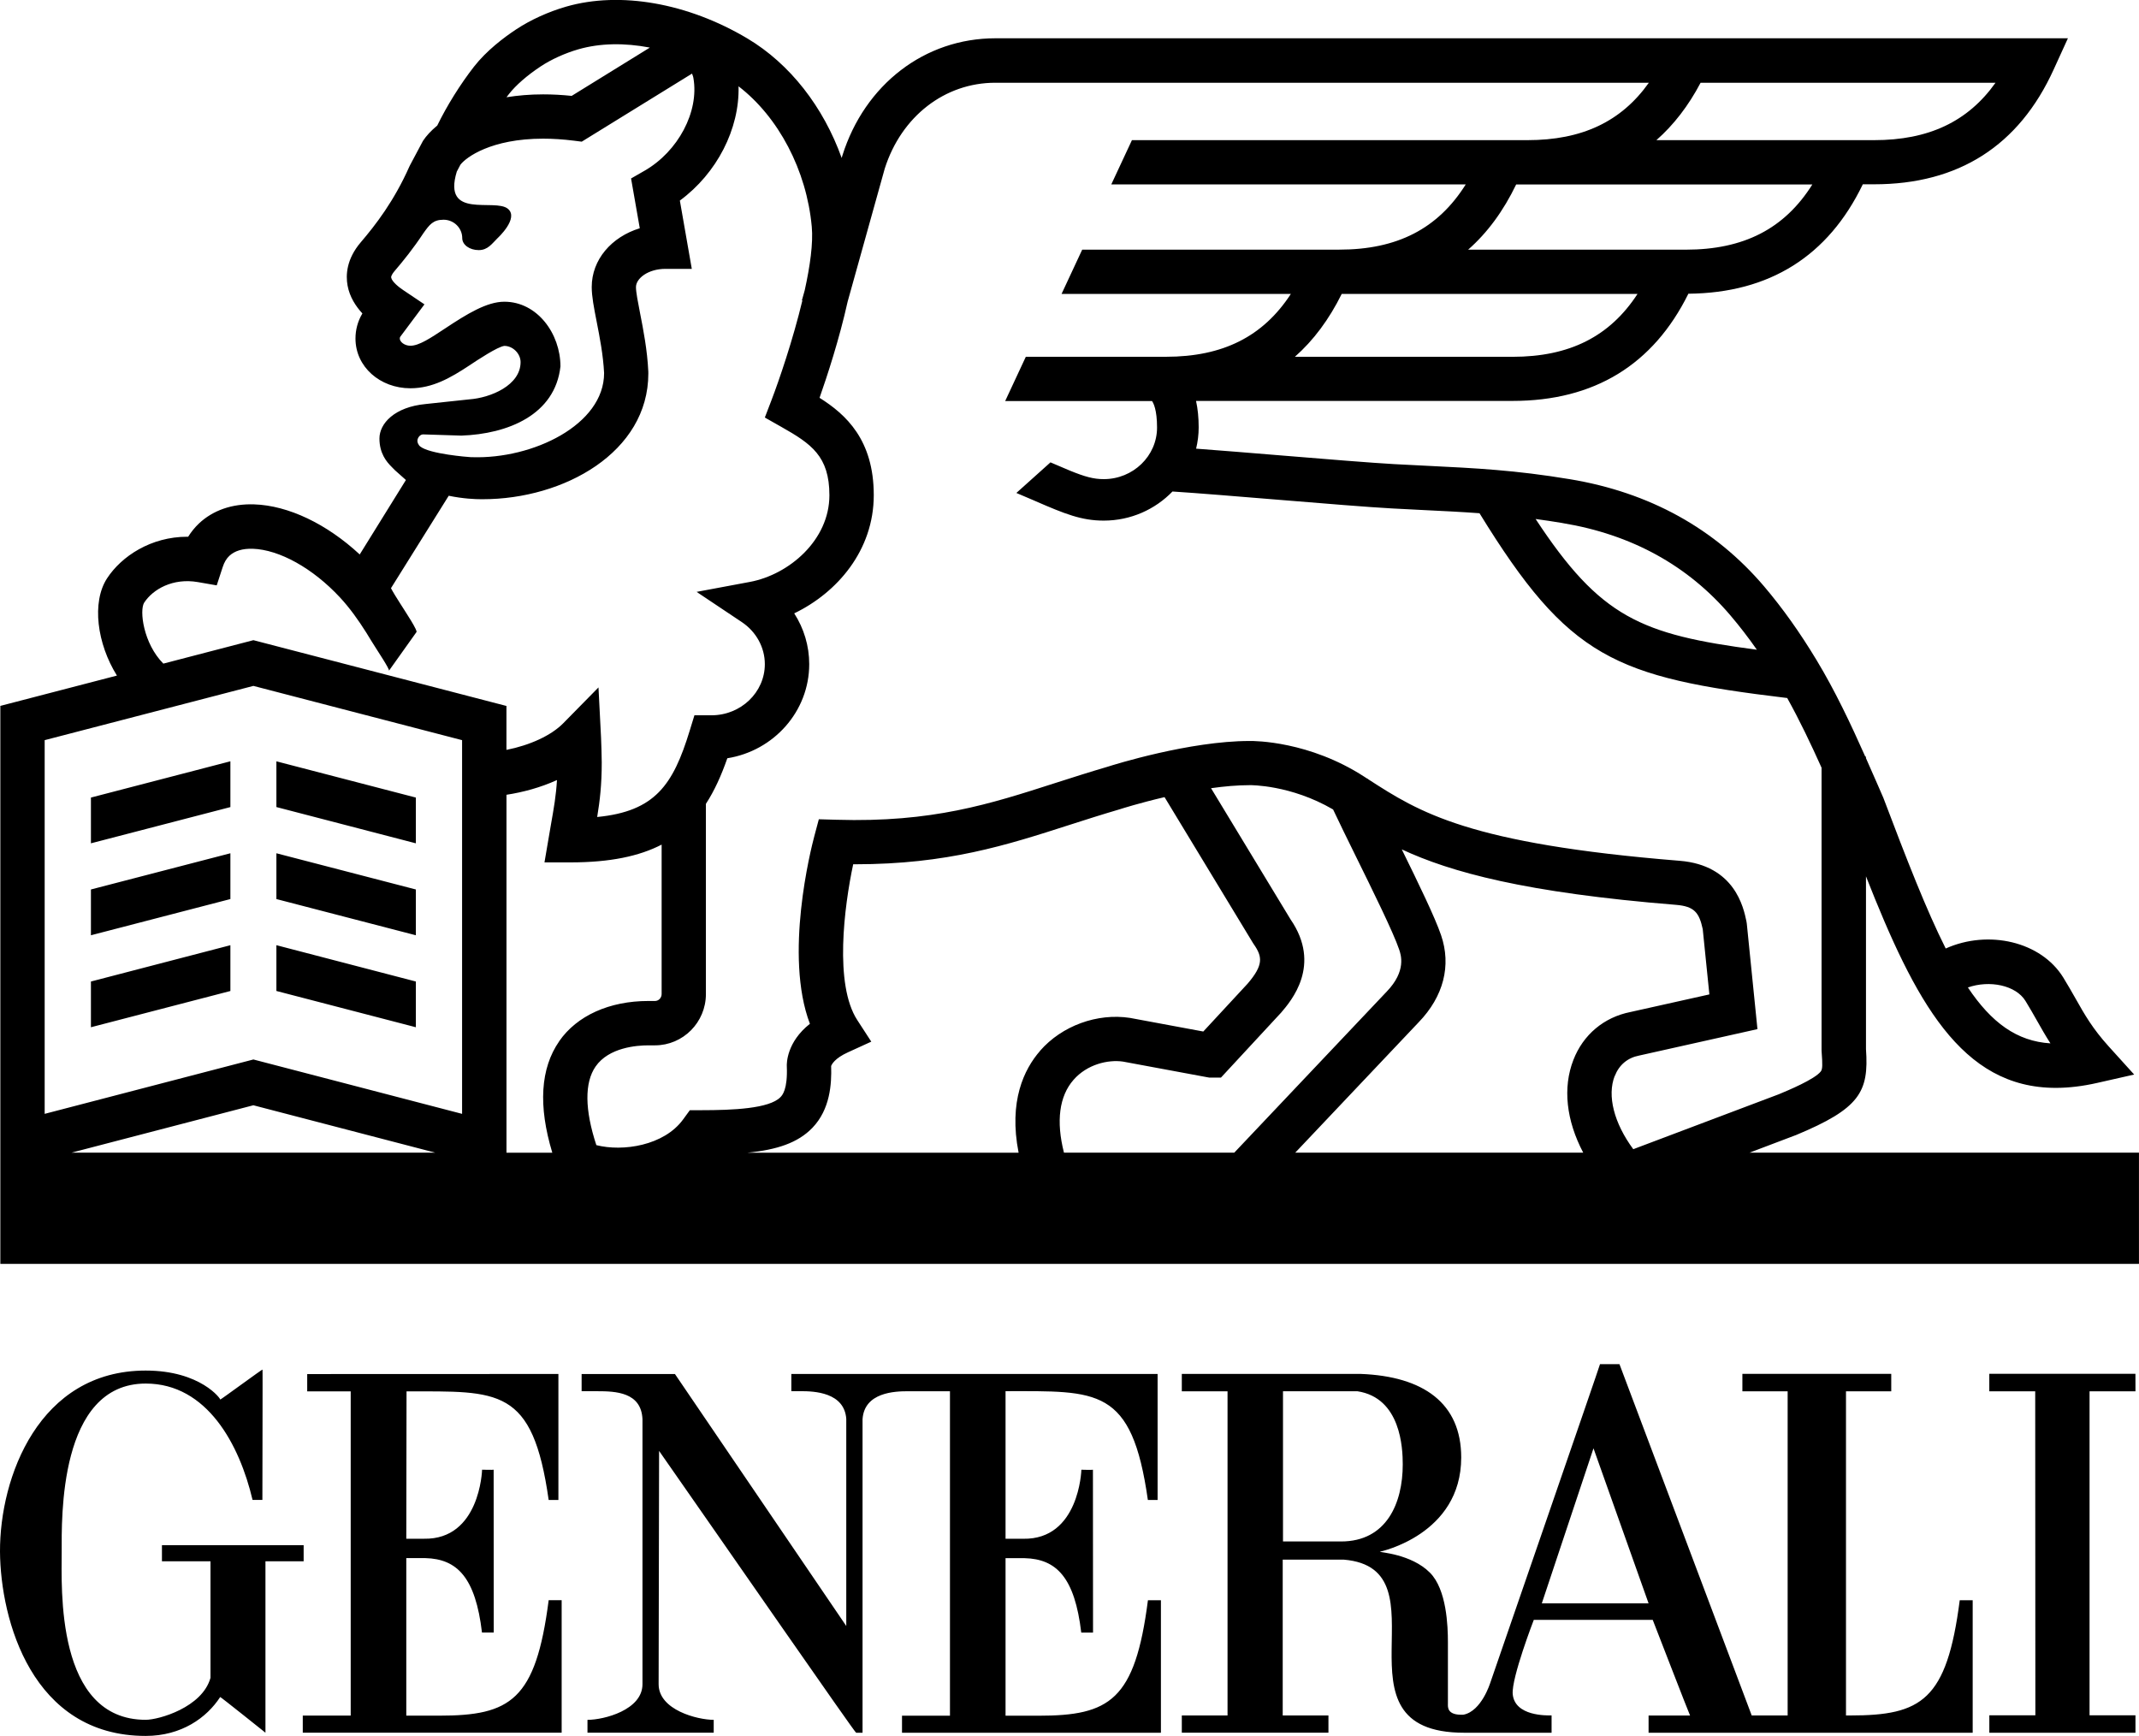
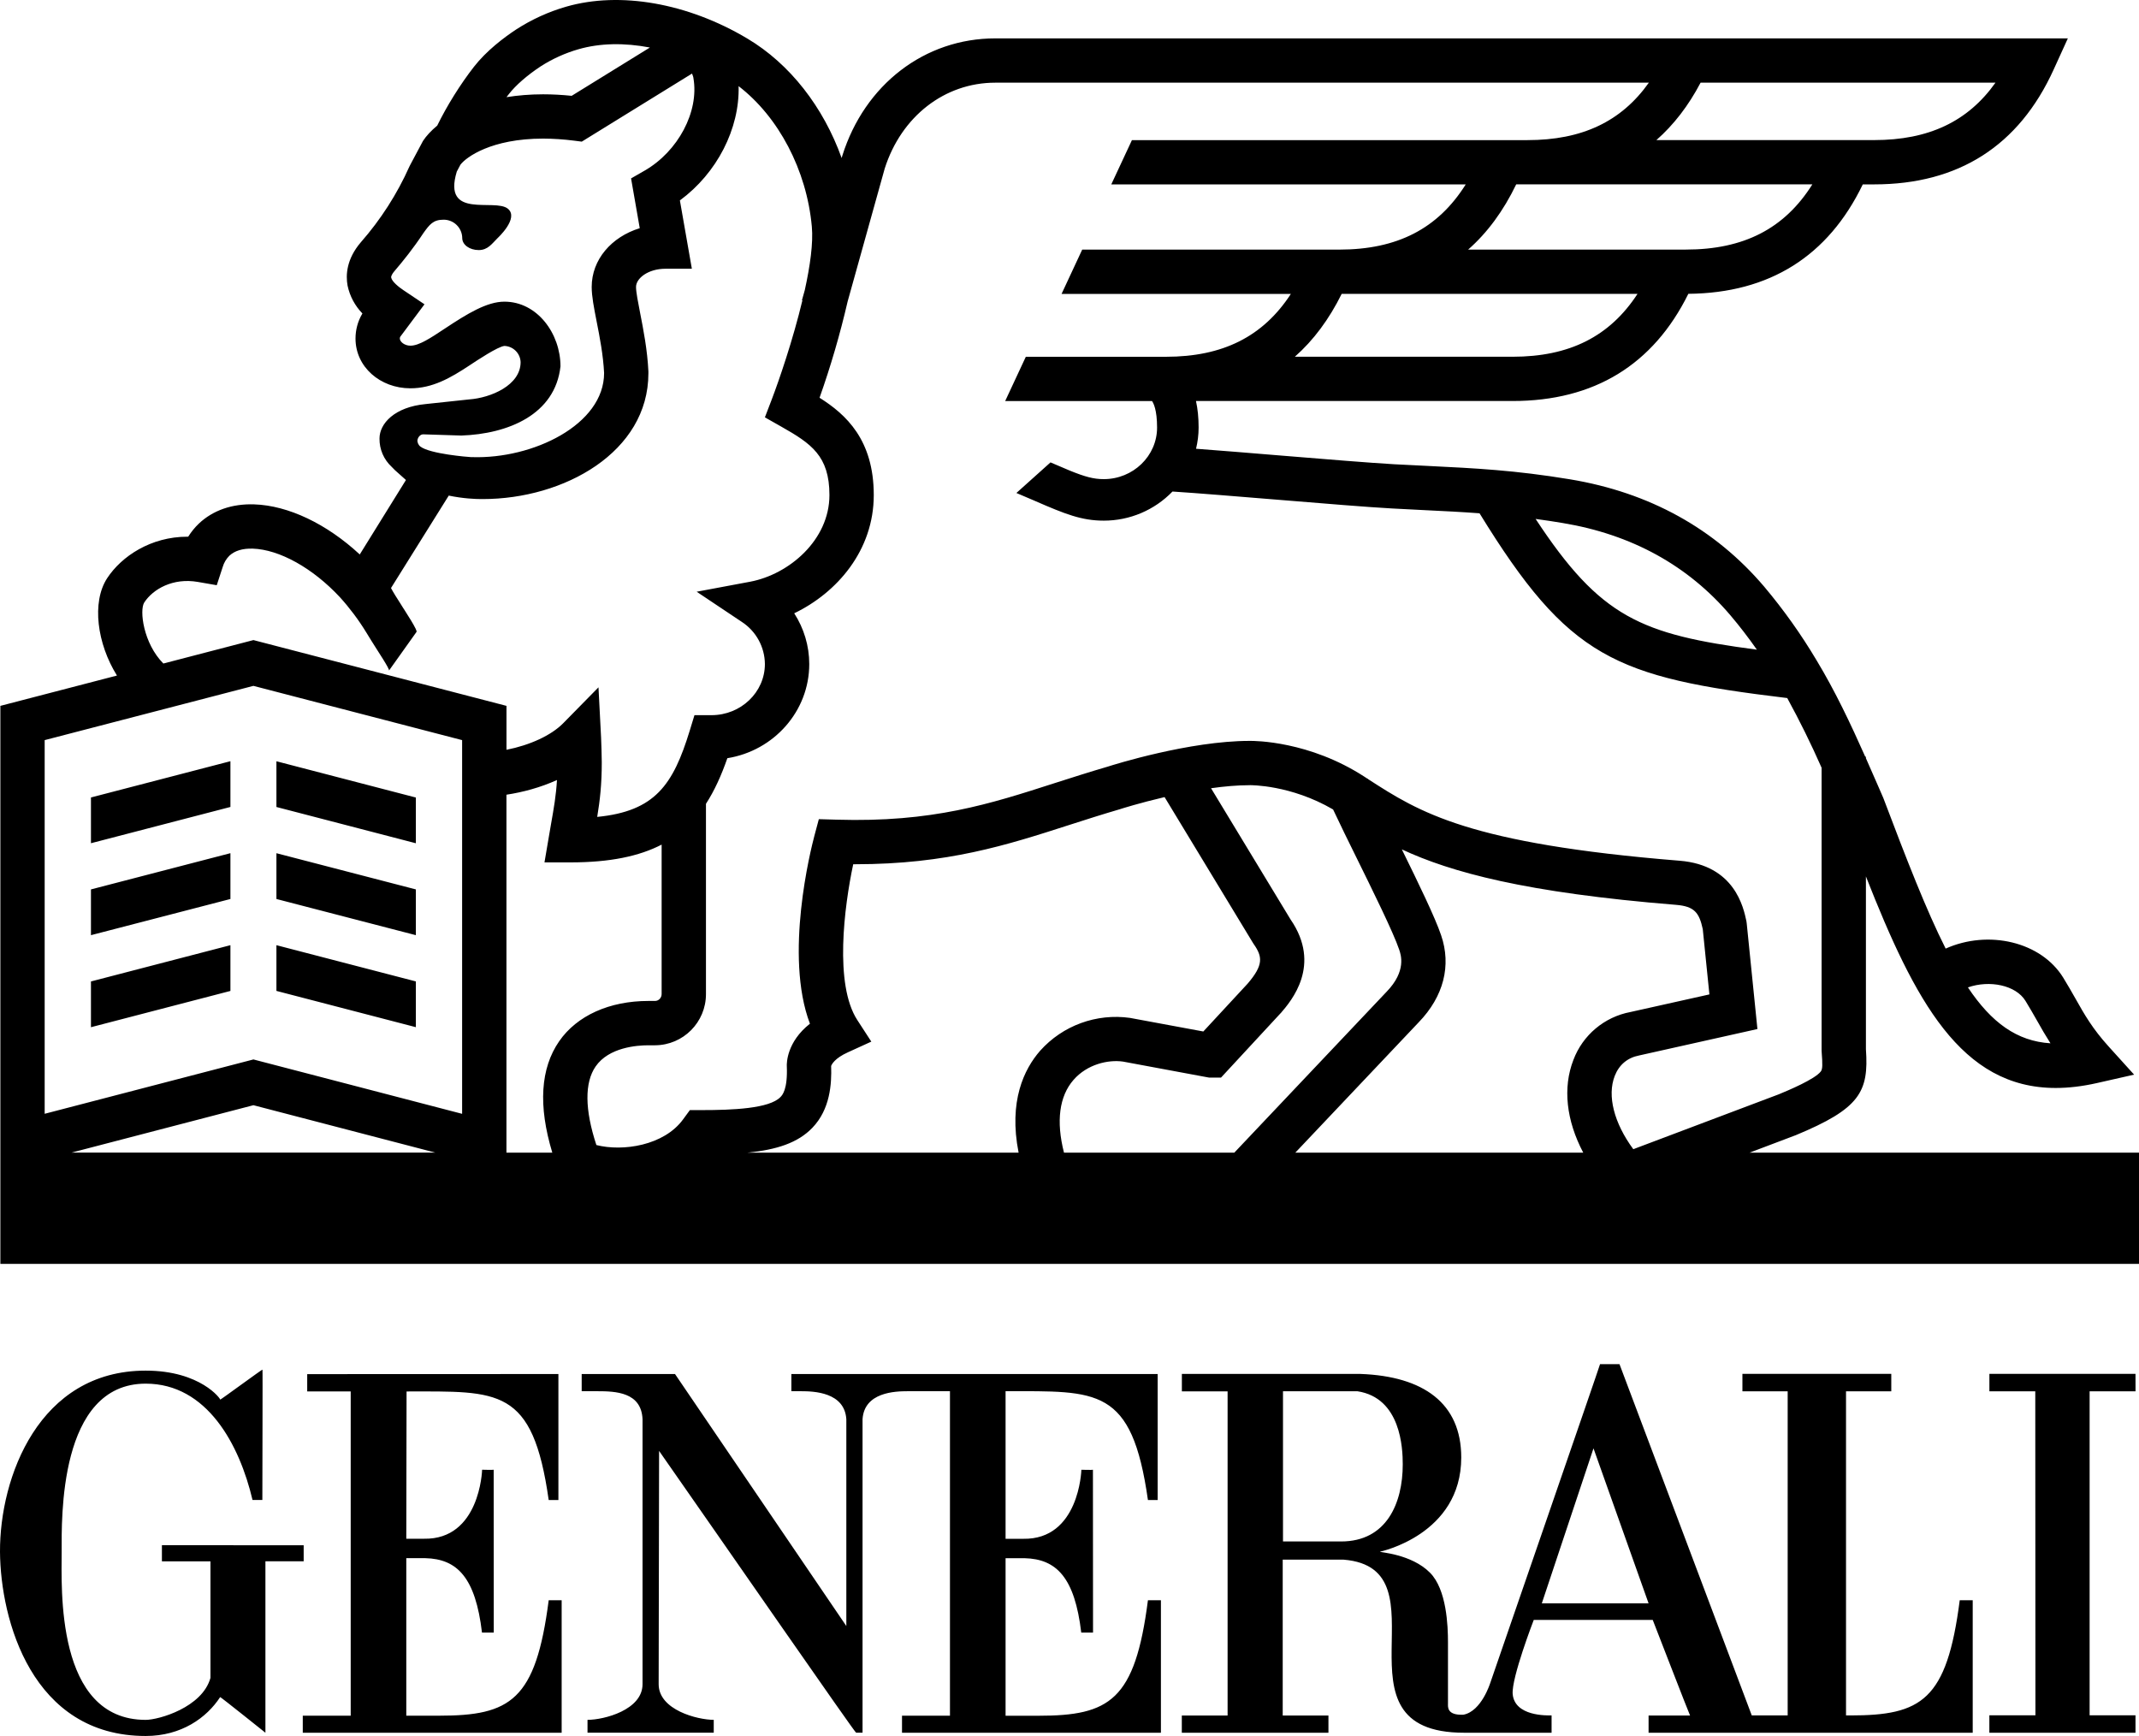
- <svg xmlns="http://www.w3.org/2000/svg" height="56" viewBox="0 0 69 56" width="69">
-   <path d="m91.106 61.637h.571c1.8.033 1.874-2.2 1.874-2.227 0 0 .366.01.373 0l.003 5.253h-.379c-.21-1.773-.797-2.375-1.826-2.401h-.616v5.082h1.063c2.296 0 3.113-.492 3.53-3.724h.419v4.273h-8.351v-.551h1.546v-10.458h-1.403v-.559l8.103-.003v4.065h-.314c-.518-3.653-1.61-3.503-4.585-3.503zm-3.311.209v.518h-1.232v5.53c-.005-.004-1.456-1.165-1.46-1.151-.435.668-1.248 1.255-2.403 1.255-3.671 0-4.683-3.745-4.7-5.942-.01-2.402 1.254-5.844 4.7-5.844 1.778 0 2.434.929 2.403.936.005.015 1.372-.994 1.365-.967.007-.009-.004 3.473-.004 4.204h-.317c-.418-1.776-1.462-3.754-3.446-3.754-2.816 0-2.711 4.377-2.711 5.425 0 1.145-.209 5.422 2.711 5.422.419 0 1.824-.398 2.089-1.354v-3.76h-1.566v-.518zm53.421 1.775h.419v4.274l-10.455-0v-.556h1.338c-.01 0-1.206-3.091-1.204-3.084h-3.837s-.722 1.87-.68 2.392c.065.719 1.097.69 1.254.69v.558h-2.819c-4.472.005-.474-5.302-3.887-5.584h-1.967v5.027h1.475v.556l-4.73 0v-.556h1.475v-10.456h-1.475v-.562h5.766c2.031.077 3.247.946 3.247 2.696 0 2.496-2.623 3.039-2.623 3.039-.024.023 1.01.068 1.615.678.54.543.579 1.725.579 2.244v1.981c0 .1-.039.381.501.355.585-.113.861-1.026.854-.995.007-.03 3.565-10.319 3.551-10.312h.628l4.266 11.332h1.159v-10.456h-1.46v-.563h4.802v.563h-1.46v10.456h.14c2.295 0 3.113-.484 3.529-3.716zm-13.48.1h3.444l-1.777-5.001zm-6.475-1.996c1.465 0 1.989-1.233 1.989-2.486 0-.518-.058-2.147-1.465-2.36h-2.398v4.846zm-10.824-4.846v4.759h.571c1.801.032 1.875-2.201 1.875-2.227 0 0 .366.01.373 0l.003 5.253h-.38c-.21-1.773-.796-2.375-1.826-2.4h-.616v5.082h1.063c2.297 0 3.114-.493 3.53-3.724h.419v4.274l-8.352-0v-.551h1.547v-10.466h-1.357c-.416 0-1.406.031-1.463.903v10.113h-.207c-.038.005-4.168-5.96-6.356-9.091l-.015 7.525c0 .834 1.256 1.15 1.777 1.15v.415h-4.072v-.415h.006c.521 0 1.768-.316 1.768-1.15v-8.548c-.038-.876-.87-.903-1.463-.903h-.5v-.555h3.01l5.527 8.129v-6.672h.001c-.057-.872-1.047-.903-1.464-.903h-.309v-.555h11.815v4.065h-.314c-.518-3.653-1.617-3.51-4.593-3.51zm36.449.002h-1.481v10.451h1.481v.563h-4.714v-.563h1.485l-.005-10.451h-1.481v-.564h4.714zm-12.447-7.699h12.56v3.588h-68.988v-17.999l3.761-.978c-.64-1.023-.822-2.365-.317-3.139.464-.709 1.411-1.34 2.589-1.34h.026c.098-.157.213-.298.344-.424.453-.428 1.069-.643 1.782-.62 1.103.035 2.345.63 3.408 1.616l1.49-2.402-.357-.318-.105-.107c-.161-.161-.392-.432-.392-.914 0-.48.48-1.016 1.492-1.112l1.405-.15c.691-.05 1.656-.454 1.656-1.202 0-.274-.249-.523-.523-.523-.217.024-.878.463-1.127.629-.614.406-1.195.738-1.905.738-.977 0-1.771-.691-1.771-1.605 0-.277.072-.55.211-.788l.012-.021c-.211-.228-.41-.529-.478-.899-.062-.338-.038-.854.428-1.399.469-.549 1.072-1.325 1.568-2.446l.022-.044.414-.778c.107-.163.262-.331.461-.495.313-.642.741-1.329 1.183-1.897.407-.521.966-.944 1.365-1.207.465-.307 1.038-.567 1.613-.733 1.738-.5 3.921-.116 5.84 1.026 1.38.821 2.457 2.215 3.045 3.857l.023-.08c.724-2.296 2.66-3.781 4.933-3.781h34.6l-.461 1.01c-1.118 2.456-3.066 3.7-5.79 3.7h-.365c-1.118 2.318-3.01 3.506-5.627 3.53-1.134 2.293-3.039 3.458-5.671 3.458h-10.211c.056.253.085.536.085.855 0 .236-.03.465-.083.685.782.058 1.777.139 2.747.219 1.439.119 2.927.24 3.647.28.368.019.711.037 1.041.053 1.591.078 2.848.139 4.622.433 2.567.425 4.677 1.589 6.27 3.463.593.699 1.147 1.476 1.691 2.378.599.993 1.099 2.052 1.568 3.107h.022v.05c.134.301.265.602.396.9l.165.38c.757 1.999 1.387 3.618 2.012 4.861 1.378-.618 3.078-.224 3.793.938.15.244.275.464.396.677.293.519.547.967 1.07 1.545l.82.906-1.192.27c-.477.108-.921.16-1.336.16-3.056.001-4.546-2.816-6.123-6.824v5.576c.097 1.379-.198 1.915-2.269 2.775l-.021.007zm-4.352-2.474c-.248.637-.024 1.518.599 2.363l4.697-1.773c.299-.124 1.159-.483 1.353-.736.057-.076.057-.218.026-.637l-.002-.052v-9.108c-.345-.766-.707-1.528-1.108-2.248-5.574-.669-7.049-1.284-9.926-5.961-.575-.042-1.151-.071-1.779-.101-.332-.016-.679-.034-1.049-.054-.74-.04-2.171-.157-3.687-.282-1.268-.104-2.577-.212-3.389-.264-.558.577-1.344.939-2.217.939-.72 0-1.25-.215-2.202-.628v-.001c-.206-.088-.411-.174-.617-.263l1.1-.987c.21.089.419.177.628.267.488.199.766.274 1.091.274.948 0 1.719-.747 1.719-1.664 0-.58-.119-.796-.162-.855h-4.737l.666-1.428h4.52c1.834 0 3.134-.651 4.03-2.028h-7.397l.666-1.428h8.291c1.868 0 3.183-.674 4.081-2.104h-11.434l.666-1.428h12.759c1.756 0 3.024-.595 3.916-1.852h-21.083c-1.632 0-3.031 1.087-3.566 2.77l-1.197 4.292c-.269 1.213-.665 2.417-.906 3.102.852.536 1.749 1.355 1.749 3.14 0 1.784-1.183 3.146-2.566 3.813.312.484.484 1.05.484 1.637 0 1.528-1.146 2.799-2.642 3.037-.193.554-.414 1.045-.691 1.471v6.137c0 .911-.737 1.653-1.642 1.653h-.215c-.369 0-1.274.066-1.701.682-.361.521-.352 1.394.024 2.537.853.217 2.185.018 2.801-.832l.215-.295h.364.013c1 0 2.187-.049 2.545-.42.059-.06.237-.246.206-.999-.004-.092-.005-.776.745-1.368-.837-2.202.03-5.63.142-6.051l.146-.547.565.016c3.097.093 4.942-.503 7.077-1.19.534-.171 1.085-.348 1.675-.521.199-.064 2.643-.829 4.574-.83.173-.004 1.932.005 3.702 1.151l.107.069.01-.005c.002.005.004.011.007.016 1.657 1.072 3.238 2.083 10.056 2.634 1.771.145 2.056 1.504 2.149 1.951l.012.074.344 3.405-3.814.852c-.376.072-.649.301-.789.662zm-1.016 2.474c-.546-1.038-.666-2.094-.316-2.992.316-.814.986-1.375 1.839-1.544l2.547-.568-.214-2.106c-.116-.534-.271-.734-.859-.783-4.874-.393-7.269-1.054-8.849-1.789.547 1.113 1.073 2.198 1.266 2.764.338.981.082 1.981-.722 2.813l-3.98 4.205zm-16.75 0h5.495l4.915-5.193c.643-.665.461-1.19.402-1.362-.186-.55-.857-1.909-1.395-3.001-.288-.586-.548-1.114-.735-1.514-1.377-.802-2.663-.782-2.676-.785l-.017.001c-.394 0-.82.038-1.244.098l2.563 4.229c1.017 1.477.021 2.634-.307 3.016l-.018.019-1.918 2.071h-.378l-.068-.012-2.715-.504c-.479-.069-1.156.085-1.596.59-.461.527-.565 1.335-.308 2.347zm-.77-3.286c.705-.807 1.844-1.223 2.902-1.06l.021.004 2.342.435 1.429-1.543c.517-.603.481-.871.197-1.276l-.026-.04-2.85-4.702c-.805.188-1.396.376-1.408.38l-.017.006c-.574.168-1.119.342-1.647.512-2.022.651-3.94 1.268-6.904 1.268h-.068c-.29 1.365-.615 3.876.132 5.026l.452.696-.753.344c-.428.194-.523.39-.542.442.019.582-.032 1.397-.604 1.993-.472.49-1.154.71-2.093.803h8.744c-.326-1.659.176-2.693.694-3.286zm-15.512-.309c.571-.824 1.62-1.297 2.875-1.297h.215c.117 0 .214-.1.214-.224v-4.82c-.725.375-1.669.573-2.933.573h-.846l.142-.833c.023-.138.046-.267.067-.39.094-.532.164-.93.194-1.433-.53.242-1.1.394-1.629.475v11.546h1.478c-.458-1.514-.384-2.721.224-3.596zm-3.133 2.344v-12.055l-6.732-1.75-6.733 1.75v12.055l6.733-1.754zm-12.601 1.252h11.736l-5.868-1.529zm2.348-17.747c-.162.249-.031 1.321.616 1.971l2.905-.756 8.163 2.122v1.417c.754-.149 1.44-.462 1.828-.855l1.141-1.16.083 1.624c.007.152.022.627.022.796 0 .721-.06 1.231-.147 1.76 1.867-.182 2.448-1.034 2.982-2.777l.155-.504h.548c.951 0 1.723-.74 1.723-1.65 0-.539-.278-1.047-.745-1.358l-1.456-.973 1.722-.322c1.259-.236 2.562-1.346 2.562-2.795 0-1.263-.589-1.661-1.548-2.204l-.535-.303.22-.574c.237-.62.686-1.929.991-3.201l-.015-.005.091-.326c.172-.779.276-1.52.227-2.05-.166-1.824-1.075-3.54-2.362-4.529.037 1.371-.697 2.806-1.893 3.686l.385 2.203h-.85c-.56 0-.951.309-.951.588 0 .165.065.494.133.844.104.53.233 1.19.265 1.881l.001.062c0 2.539-2.717 4.056-5.344 4.056h-.046c-.189 0-.584-.015-1.049-.112l-1.863 2.982c.062.122.204.347.302.501.052.082.092.143.101.158.001.002.004.005.005.008.023.036.046.071.068.107.094.146.251.394.318.537.025.054.038.092.029.104-.296.414-.591.831-.887 1.246.03-.042-.403-.693-.434-.747-.012-.021-.072-.113-.142-.225-.051-.08-.107-.17-.156-.255-.252-.401-.534-.797-.852-1.139-.875-.94-1.953-1.539-2.813-1.567-.326-.009-.581.067-.753.229-.095.09-.164.207-.215.364l-.192.588-.61-.106c-.804-.139-1.448.231-1.729.662zm8.815-5.248c-.016.075.031.174.091.217.304.241 1.545.339 1.625.342l.05.001c1.95.063 4.253-1.042 4.253-2.714-.029-.581-.141-1.153-.24-1.659-.089-.454-.159-.814-.159-1.117 0-.882.637-1.615 1.55-1.895l-.281-1.606.434-.249c1.085-.623 1.764-1.906 1.578-2.984l-.004-.022s-.01-.054-.041-.128l-3.558 2.196-.251-.032c-.343-.043-.678-.065-.995-.065-1.676 0-2.487.601-2.668.841l-.117.222c-.472 1.558 1.224.85 1.647 1.198.371.304-.33.947-.33.947-.182.178-.314.387-.609.387-.295 0-.532-.171-.532-.387 0-.327-.271-.593-.602-.593-.336 0-.452.155-.652.436-.326.493-.649.893-.93 1.221-.029.034-.12.147-.108.21.025.133.25.312.394.407l.679.456-.786 1.053c-.006.016-.009.035-.009.052 0 .104.152.23.341.23.279 0 .647-.245 1.114-.554.715-.474 1.352-.866 1.918-.866 1.059 0 1.809 1.029 1.809 2.087-.172 1.563-1.698 2.18-3.197 2.232l-1.229-.039c-.085-.002-.164.076-.186.175zm2.948-11.152c-.026.032-.051.068-.077.101.361-.058.754-.093 1.182-.093.298 0 .605.016.92.049l2.522-1.558c-.818-.157-1.611-.144-2.301.054-.434.125-.879.327-1.221.553-.436.289-.801.607-1.025.894zm38.442-.367c-.391.743-.867 1.36-1.426 1.852h7.023c1.756 0 3.024-.595 3.917-1.852zm-.477 5.385c1.868 0 3.184-.674 4.082-2.104h-9.554c-.412.855-.929 1.559-1.55 2.104zm-5.589 3.456c1.834 0 3.135-.652 4.031-2.028h-9.542c-.406.82-.91 1.498-1.511 2.028zm1.614 5.363c-.304-.051-.592-.094-.87-.131 2.092 3.18 3.395 3.726 7.137 4.217-.277-.396-.56-.763-.853-1.107-1.368-1.609-3.189-2.611-5.414-2.978zm14.932 15.416c-.311-.507-1.158-.68-1.858-.435.759 1.135 1.579 1.736 2.663 1.803-.161-.251-.298-.491-.437-.738-.114-.2-.231-.408-.368-.63zm-51.923-6.561v1.476l-4.499-1.17v-1.475zm-10.482 1.476v-1.476l4.499-1.17v1.477zm0 2.966v-1.477l4.499-1.168v1.477zm10.482-1.477v1.477l-4.499-1.168v-1.477zm0 2.969v1.475l-4.499-1.17v-1.477zm-10.482 1.475v-1.475l4.499-1.171v1.477z" fill-rule="evenodd" transform="translate(-78 -12)" />
+ <svg xmlns="http://www.w3.org/2000/svg" height="56" width="69">
+   <path d="M13.106 49.637h.571c1.8.033 1.875-2.2 1.875-2.226 0 0 .365.01.373 0l.003 5.253h-.38c-.21-1.773-.796-2.375-1.825-2.4h-.617v5.081h1.064c2.296 0 3.113-.492 3.53-3.724h.418v4.274H9.767v-.55h1.546v-10.46H9.91v-.558l8.103-.003v4.065H17.7c-.518-3.653-1.61-3.503-4.585-3.503zm-3.31.21v.518H8.562v5.53c-.005-.004-1.456-1.165-1.46-1.15C6.666 55.412 5.853 56 4.7 56 1.028 56 .016 52.255 0 50.058c-.01-2.402 1.254-5.844 4.7-5.844 1.777 0 2.433.929 2.402.936.005.015 1.373-.995 1.365-.967.008-.009-.004 3.473-.004 4.204h-.317c-.418-1.776-1.462-3.753-3.446-3.753-2.816 0-2.711 4.377-2.711 5.424 0 1.145-.21 5.422 2.71 5.422.42 0 1.825-.399 2.09-1.354v-3.76H5.223v-.52zm53.42 1.774h.42v4.274H53.18v-.556h1.338c-.01 0-1.206-3.09-1.204-3.083h-3.838s-.722 1.87-.68 2.391c.065.72 1.098.69 1.255.69v.558h-2.82c-4.471.005-.473-5.302-3.886-5.583h-1.967v5.027h1.475v.556h-4.73v-.556H39.6V44.883h-1.475v-.562h5.766c2.03.076 3.246.946 3.246 2.695 0 2.496-2.623 3.039-2.623 3.039-.024.023 1.01.067 1.615.678.54.542.58 1.724.58 2.244v1.98c0 .1-.04.382.5.356.585-.113.861-1.026.854-.995.007-.03 3.565-10.32 3.551-10.312h.628l4.267 11.331h1.158V44.881h-1.46v-.563h4.802v.563h-1.46v10.456h.14c2.294 0 3.113-.484 3.528-3.716zm-13.48.1h3.444l-1.777-5zm-6.474-1.996c1.465 0 1.988-1.233 1.988-2.486 0-.518-.057-2.147-1.465-2.36h-2.398v4.846zM32.438 44.88v4.759h.57c1.801.032 1.875-2.201 1.875-2.227 0 0 .366.01.373 0l.003 5.253h-.38c-.21-1.773-.795-2.374-1.825-2.4h-.616v5.082H33.5c2.296 0 3.114-.493 3.53-3.725h.419v4.274h-8.352v-.55h1.547V44.878h-1.357c-.416 0-1.406.031-1.463.903v10.113h-.207c-.038.006-4.168-5.96-6.356-9.09l-.014 7.525c0 .833 1.256 1.15 1.777 1.15v.415h-4.072v-.415h.006c.521 0 1.769-.317 1.769-1.15v-8.548c-.038-.876-.87-.903-1.463-.903h-.5v-.555h3.01l5.527 8.13v-6.672c-.057-.872-1.046-.903-1.463-.903h-.31v-.555h11.816v4.065h-.314c-.519-3.653-1.617-3.51-4.593-3.51zm36.45.002h-1.481v10.45h1.48v.564h-4.714v-.563h1.486l-.005-10.451h-1.48v-.564h4.713zm-12.448-7.7H69v3.588H.012V22.77l3.761-.978c-.64-1.023-.822-2.364-.317-3.139.464-.709 1.411-1.34 2.589-1.34h.026c.098-.156.213-.298.344-.423.454-.428 1.07-.643 1.782-.62 1.103.035 2.345.63 3.408 1.616l1.49-2.402-.356-.318-.105-.107a1.22 1.22 0 0 1-.392-.913c0-.48.48-1.016 1.492-1.112l1.404-.15c.691-.05 1.656-.454 1.656-1.202a.543.543 0 0 0-.523-.523c-.216.024-.877.463-1.127.629-.614.406-1.194.738-1.905.738-.976 0-1.771-.691-1.771-1.605 0-.277.072-.55.21-.787l.013-.022a1.83 1.83 0 0 1-.479-.898c-.062-.338-.038-.854.428-1.399a9.71 9.71 0 0 0 1.568-2.446l.022-.044.414-.777c.107-.164.262-.331.46-.496.314-.642.742-1.329 1.184-1.897.406-.52.966-.943 1.365-1.206a6.073 6.073 0 0 1 1.612-.734c1.738-.5 3.921-.116 5.84 1.027 1.38.82 2.457 2.215 3.045 3.856l.023-.08c.723-2.296 2.66-3.78 4.932-3.78h34.6l-.46 1.01c-1.118 2.455-3.066 3.7-5.79 3.7h-.365c-1.118 2.317-3.01 3.506-5.627 3.53-1.134 2.292-3.04 3.458-5.671 3.458H38.58c.056.253.085.536.085.855 0 .236-.03.465-.083.685.782.058 1.777.14 2.747.22 1.44.118 2.927.24 3.647.28l1.041.052c1.592.078 2.848.14 4.623.433 2.567.425 4.676 1.59 6.27 3.464a17.938 17.938 0 0 1 1.69 2.377c.6.993 1.1 2.052 1.569 3.107h.022v.05c.134.301.265.603.395.9l.165.38c.757 2 1.387 3.62 2.012 4.861 1.378-.617 3.078-.223 3.793.938.15.244.275.464.396.677.292.519.547.967 1.07 1.545l.82.906-1.192.27c-.477.108-.921.16-1.337.16-3.056 0-4.546-2.817-6.122-6.824v5.575c.097 1.38-.198 1.916-2.27 2.775l-.02.007zm-4.352-2.474c-.248.637-.024 1.518.599 2.363l4.697-1.772c.299-.124 1.16-.483 1.353-.737.057-.076.057-.218.026-.636l-.002-.053v-9.107a29.293 29.293 0 0 0-1.108-2.248c-5.573-.67-7.049-1.284-9.926-5.96-.575-.043-1.15-.072-1.78-.102-.331-.016-.678-.034-1.048-.054-.74-.04-2.172-.157-3.687-.282-1.268-.103-2.578-.212-3.39-.264a3.074 3.074 0 0 1-2.216.939c-.72 0-1.25-.215-2.202-.628v-.001c-.206-.088-.411-.174-.617-.263l1.1-.987.628.267c.488.198.765.273 1.09.273.949 0 1.72-.747 1.72-1.664 0-.58-.12-.796-.163-.855h-4.737l.666-1.428h4.52c1.833 0 3.134-.651 4.03-2.028h-7.397l.666-1.429h8.29c1.869 0 3.184-.674 4.082-2.104H35.848l.666-1.428h12.759c1.756 0 3.024-.595 3.916-1.853H32.105c-1.632 0-3.03 1.087-3.566 2.77l-1.197 4.292a28.501 28.501 0 0 1-.905 3.102c.852.536 1.749 1.355 1.749 3.14 0 1.784-1.183 3.146-2.566 3.813.312.484.485 1.05.485 1.637 0 1.527-1.146 2.798-2.642 3.037-.193.554-.414 1.045-.69 1.471v6.137a1.65 1.65 0 0 1-1.643 1.653h-.215c-.369 0-1.274.066-1.7.681-.362.522-.353 1.395.023 2.537.853.217 2.184.018 2.8-.832l.216-.295h.376c1 0 2.188-.048 2.545-.42.06-.06.237-.246.206-.999-.004-.092-.005-.776.746-1.368-.837-2.202.03-5.63.141-6.051l.146-.547.566.016c3.097.094 4.942-.502 7.076-1.19.534-.17 1.085-.348 1.675-.52.2-.065 2.643-.83 4.574-.831.173-.004 1.931.005 3.702 1.151l.107.07.01-.005a.176.176 0 0 0 .006.016c1.657 1.071 3.238 2.083 10.056 2.634 1.771.145 2.055 1.504 2.15 1.95l.01.074.345 3.405-3.814.852c-.376.072-.649.3-.789.661zm-1.016 2.474c-.547-1.038-.666-2.094-.317-2.991a2.45 2.45 0 0 1 1.84-1.545l2.547-.568-.214-2.106c-.116-.534-.271-.734-.859-.783-4.873-.393-7.269-1.054-8.848-1.789.547 1.113 1.073 2.198 1.265 2.765.339.981.083 1.98-.721 2.812l-3.98 4.205zm-16.75 0h5.495l4.914-5.192c.643-.665.462-1.19.402-1.362-.186-.55-.857-1.91-1.395-3.001a85.82 85.82 0 0 1-.735-1.515c-1.377-.802-2.663-.782-2.676-.784l-.017.001c-.394 0-.82.038-1.244.098l2.563 4.23c1.018 1.476.021 2.634-.307 3.016l-.018.018-1.917 2.071h-.378l-.068-.012-2.715-.505c-.48-.068-1.156.085-1.596.59-.461.528-.566 1.335-.308 2.347zm-.77-3.286a3.276 3.276 0 0 1 2.902-1.06l.021.004 2.342.434 1.429-1.543c.517-.603.481-.87.197-1.276l-.026-.04-2.85-4.702c-.805.188-1.396.376-1.408.38l-.017.006c-.575.168-1.12.342-1.647.512-2.021.652-3.94 1.268-6.904 1.268h-.068c-.29 1.365-.615 3.876.132 5.026l.452.696-.754.344c-.428.193-.523.39-.542.441.02.582-.032 1.397-.604 1.993-.471.49-1.154.71-2.093.803h8.744c-.327-1.658.176-2.692.694-3.286zm-15.512-.31c.571-.824 1.62-1.297 2.875-1.297h.215c.117 0 .213-.1.213-.223v-4.82c-.725.375-1.668.573-2.933.573h-.846l.142-.834.067-.39c.094-.532.164-.93.194-1.433-.53.241-1.1.393-1.63.474v11.546h1.479c-.458-1.513-.384-2.72.224-3.596zm-3.133 2.344V23.875l-6.732-1.75-6.734 1.75v12.054l6.734-1.753zM2.306 37.181h11.736l-5.867-1.529zm2.348-17.747c-.162.248-.031 1.321.616 1.97l2.905-.756 8.163 2.122v1.417c.754-.149 1.44-.462 1.828-.855l1.14-1.16.084 1.623c.007.153.022.628.022.797 0 .72-.06 1.23-.147 1.76 1.867-.183 2.448-1.035 2.983-2.778l.154-.504h.549c.95 0 1.723-.74 1.723-1.65a1.64 1.64 0 0 0-.745-1.359l-1.456-.973 1.721-.322c1.26-.236 2.562-1.347 2.562-2.796 0-1.263-.589-1.661-1.547-2.204l-.535-.303.22-.574c.237-.62.686-1.929.99-3.2l-.014-.006.091-.325c.172-.78.276-1.52.227-2.05-.166-1.825-1.075-3.54-2.362-4.529.037 1.371-.697 2.806-1.894 3.686l.386 2.204h-.85c-.56 0-.951.309-.951.587 0 .166.065.494.133.844.104.53.233 1.19.266 1.881v.062c0 2.539-2.717 4.056-5.344 4.056h-.046c-.189 0-.584-.015-1.05-.112l-1.863 2.982c.062.122.204.347.303.5.052.082.092.144.1.16l.006.007.067.107c.094.146.25.394.318.537.025.054.038.092.029.104-.296.414-.59.831-.887 1.246.03-.042-.403-.692-.434-.747-.012-.021-.072-.113-.142-.225a6.43 6.43 0 0 1-.156-.254 7.6 7.6 0 0 0-.852-1.139c-.875-.94-1.952-1.54-2.813-1.567-.326-.01-.58.067-.753.229a.845.845 0 0 0-.215.363l-.192.588-.61-.106c-.804-.14-1.447.232-1.728.662zm8.814-5.248c-.016.075.031.173.09.217.305.24 1.546.339 1.626.342l.05.001c1.95.063 4.253-1.042 4.253-2.714-.029-.58-.14-1.153-.24-1.658-.089-.455-.16-.815-.16-1.118 0-.882.637-1.614 1.55-1.895l-.28-1.606.434-.249c1.085-.623 1.764-1.906 1.578-2.983l-.003-.022s-.01-.054-.042-.128l-3.557 2.196-.25-.032a8.11 8.11 0 0 0-.996-.066c-1.676 0-2.487.601-2.668.842l-.118.222c-.471 1.558 1.225.85 1.648 1.198.37.304-.33.946-.33.946-.182.179-.314.388-.61.388-.294 0-.532-.17-.532-.388a.599.599 0 0 0-.602-.592c-.336 0-.452.154-.653.435-.326.493-.649.893-.93 1.222-.029.033-.12.146-.107.21.025.132.25.31.394.406l.68.456-.786 1.053a.153.153 0 0 0-.009.052c0 .104.152.23.341.23.28 0 .648-.245 1.114-.554.715-.474 1.352-.866 1.918-.866 1.06 0 1.809 1.03 1.809 2.087-.172 1.562-1.698 2.18-3.197 2.232l-1.23-.039c-.084-.002-.163.076-.185.175zm2.948-11.152c-.026.032-.051.067-.077.1.36-.057.754-.092 1.182-.092.298 0 .606.017.92.049l2.523-1.558c-.819-.157-1.612-.144-2.302.055a4.645 4.645 0 0 0-1.22.552c-.437.289-.802.607-1.026.894zm38.442-.368c-.39.743-.866 1.36-1.426 1.853h7.022c1.756 0 3.025-.595 3.917-1.853zm-.477 5.385c1.868 0 3.184-.674 4.082-2.104H48.91c-.412.855-.93 1.56-1.55 2.104zm-5.59 3.457c1.835 0 3.135-.652 4.032-2.028H43.28c-.406.82-.91 1.498-1.511 2.028zm1.615 5.363a25.442 25.442 0 0 0-.87-.131c2.092 3.18 3.395 3.726 7.137 4.217-.278-.396-.56-.763-.853-1.108-1.368-1.609-3.19-2.61-5.414-2.978zm14.932 15.416c-.31-.507-1.158-.68-1.857-.435.759 1.135 1.579 1.736 2.663 1.803a14.44 14.44 0 0 1-.437-.738c-.115-.2-.232-.408-.369-.63zm-51.923-6.56v1.475l-4.498-1.17v-1.475zM2.934 27.201v-1.476l4.499-1.17v1.476zm0 2.966v-1.476l4.499-1.169V29zm10.481-1.476v1.476L8.917 29v-1.477zm0 2.968v1.476l-4.498-1.17V30.49zM2.934 33.136V31.66l4.499-1.17v1.476z" fill-rule="evenodd" />
</svg>
